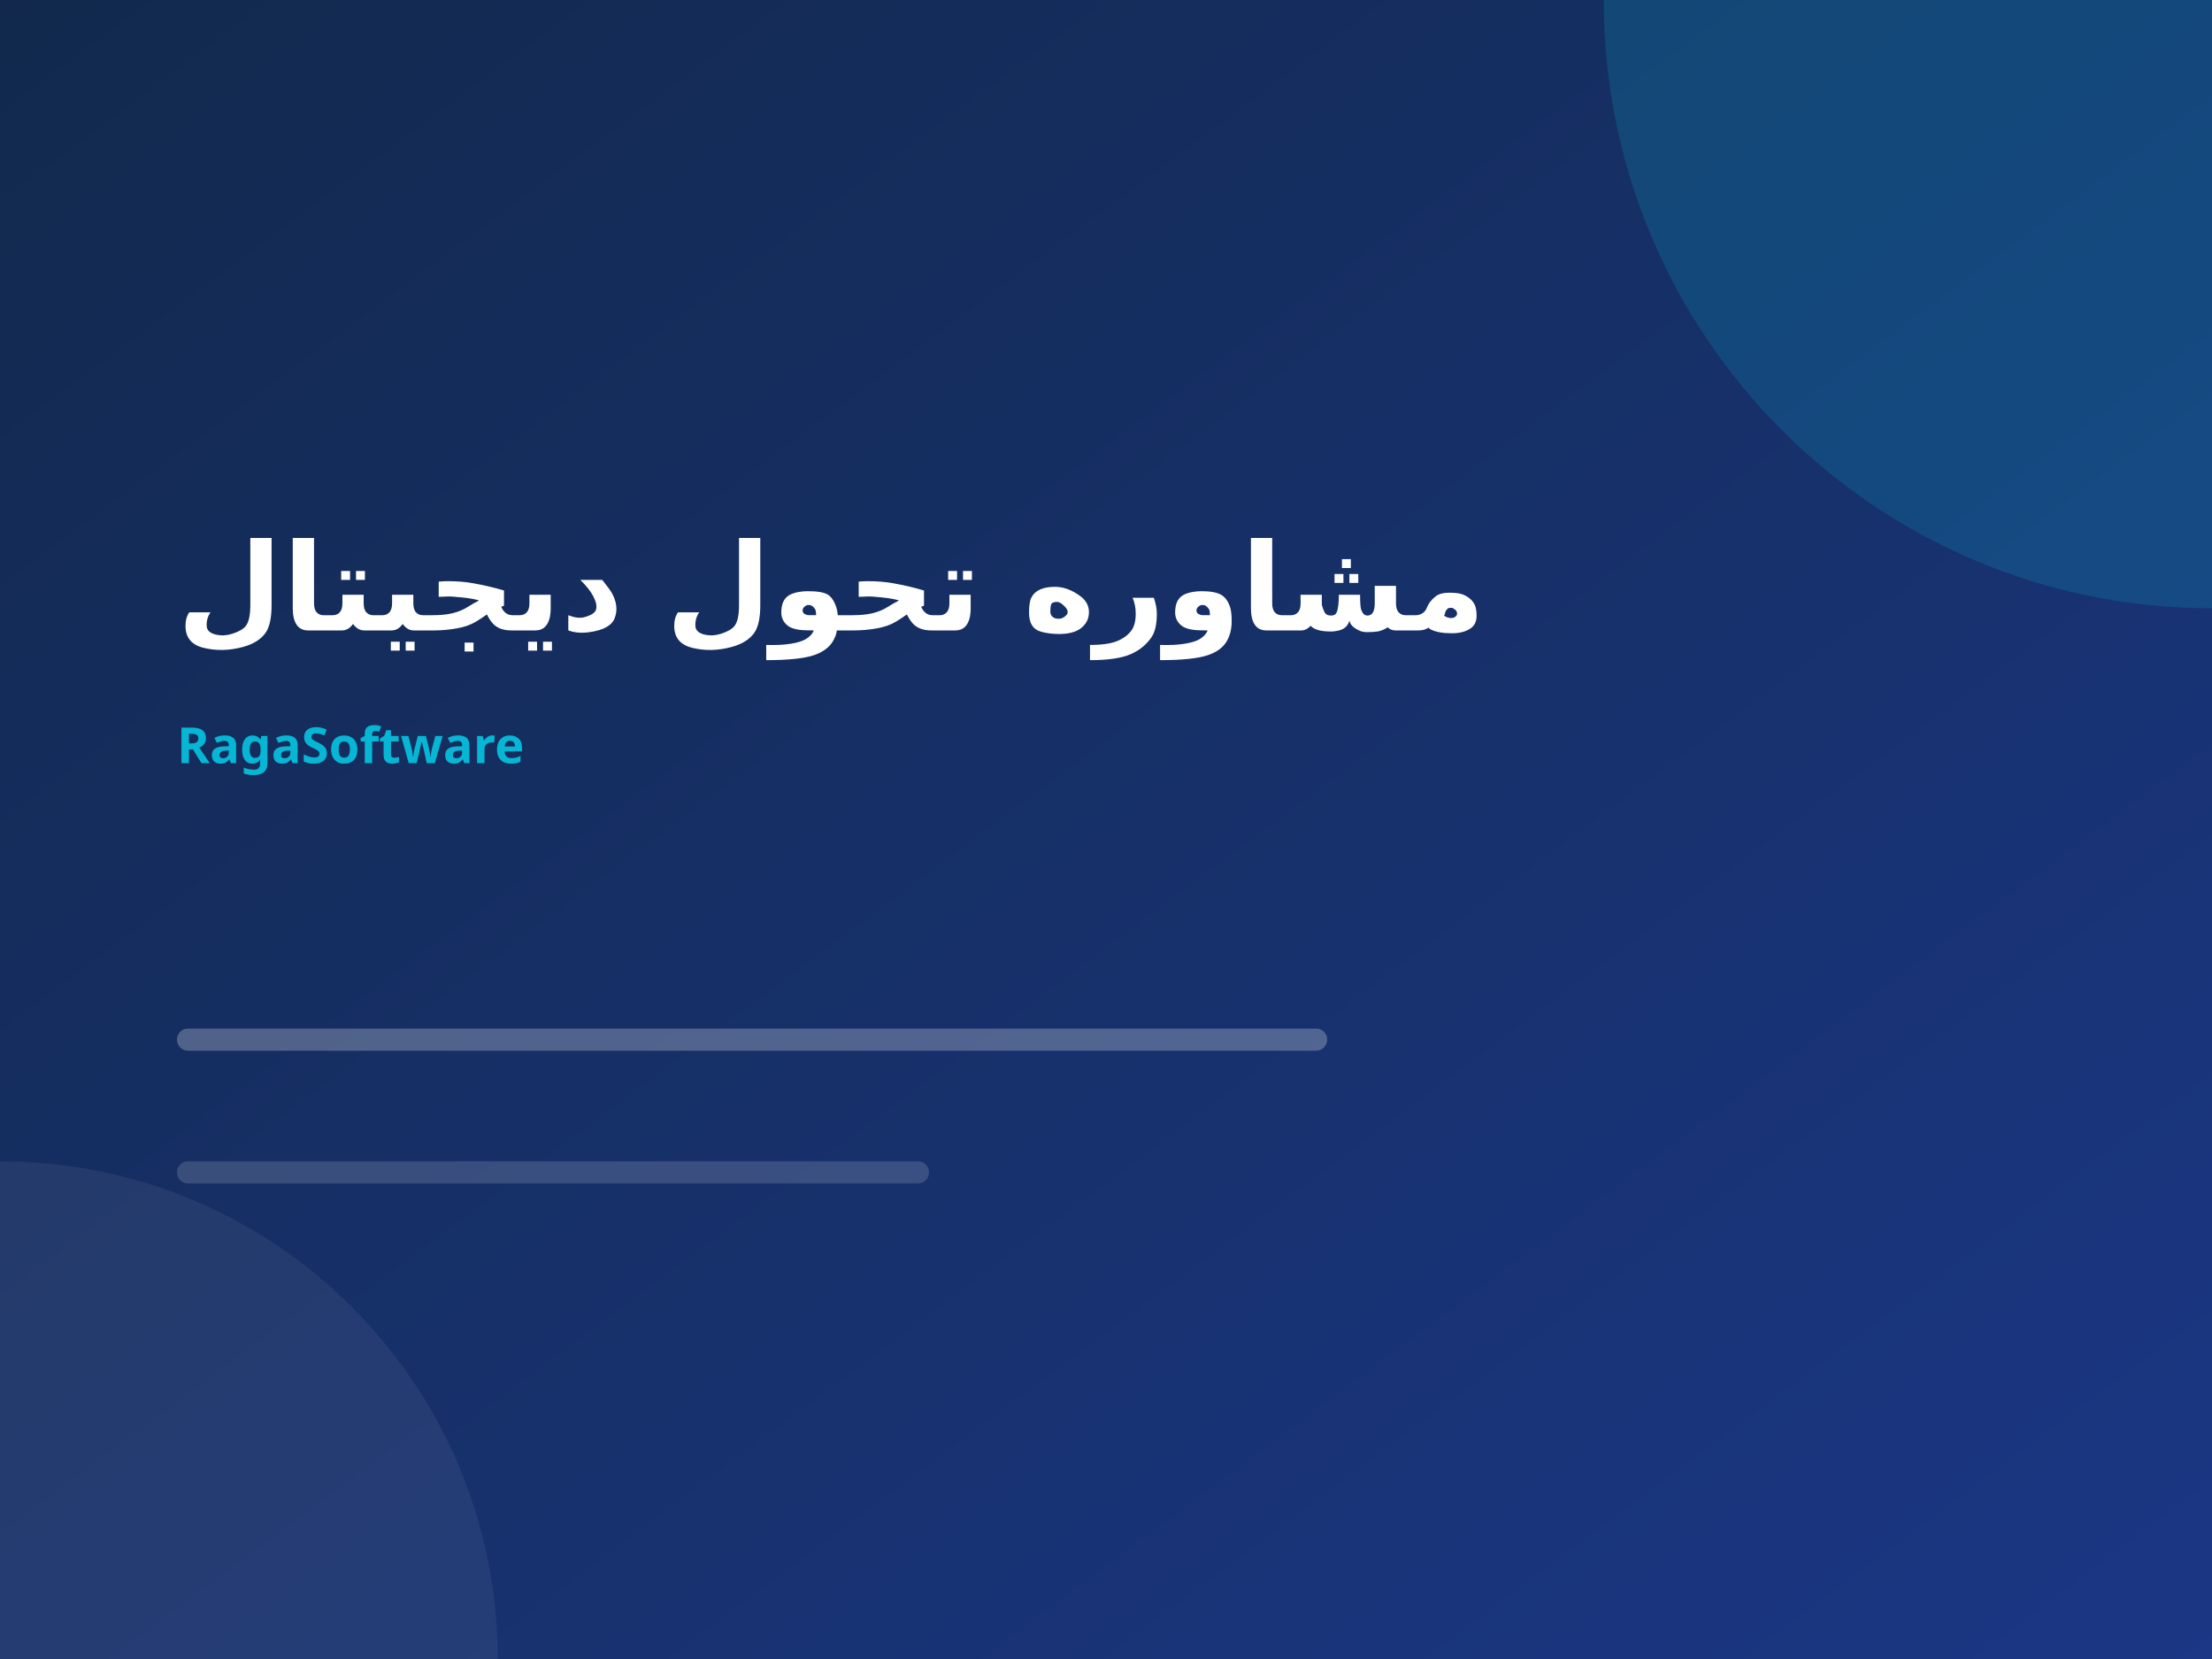
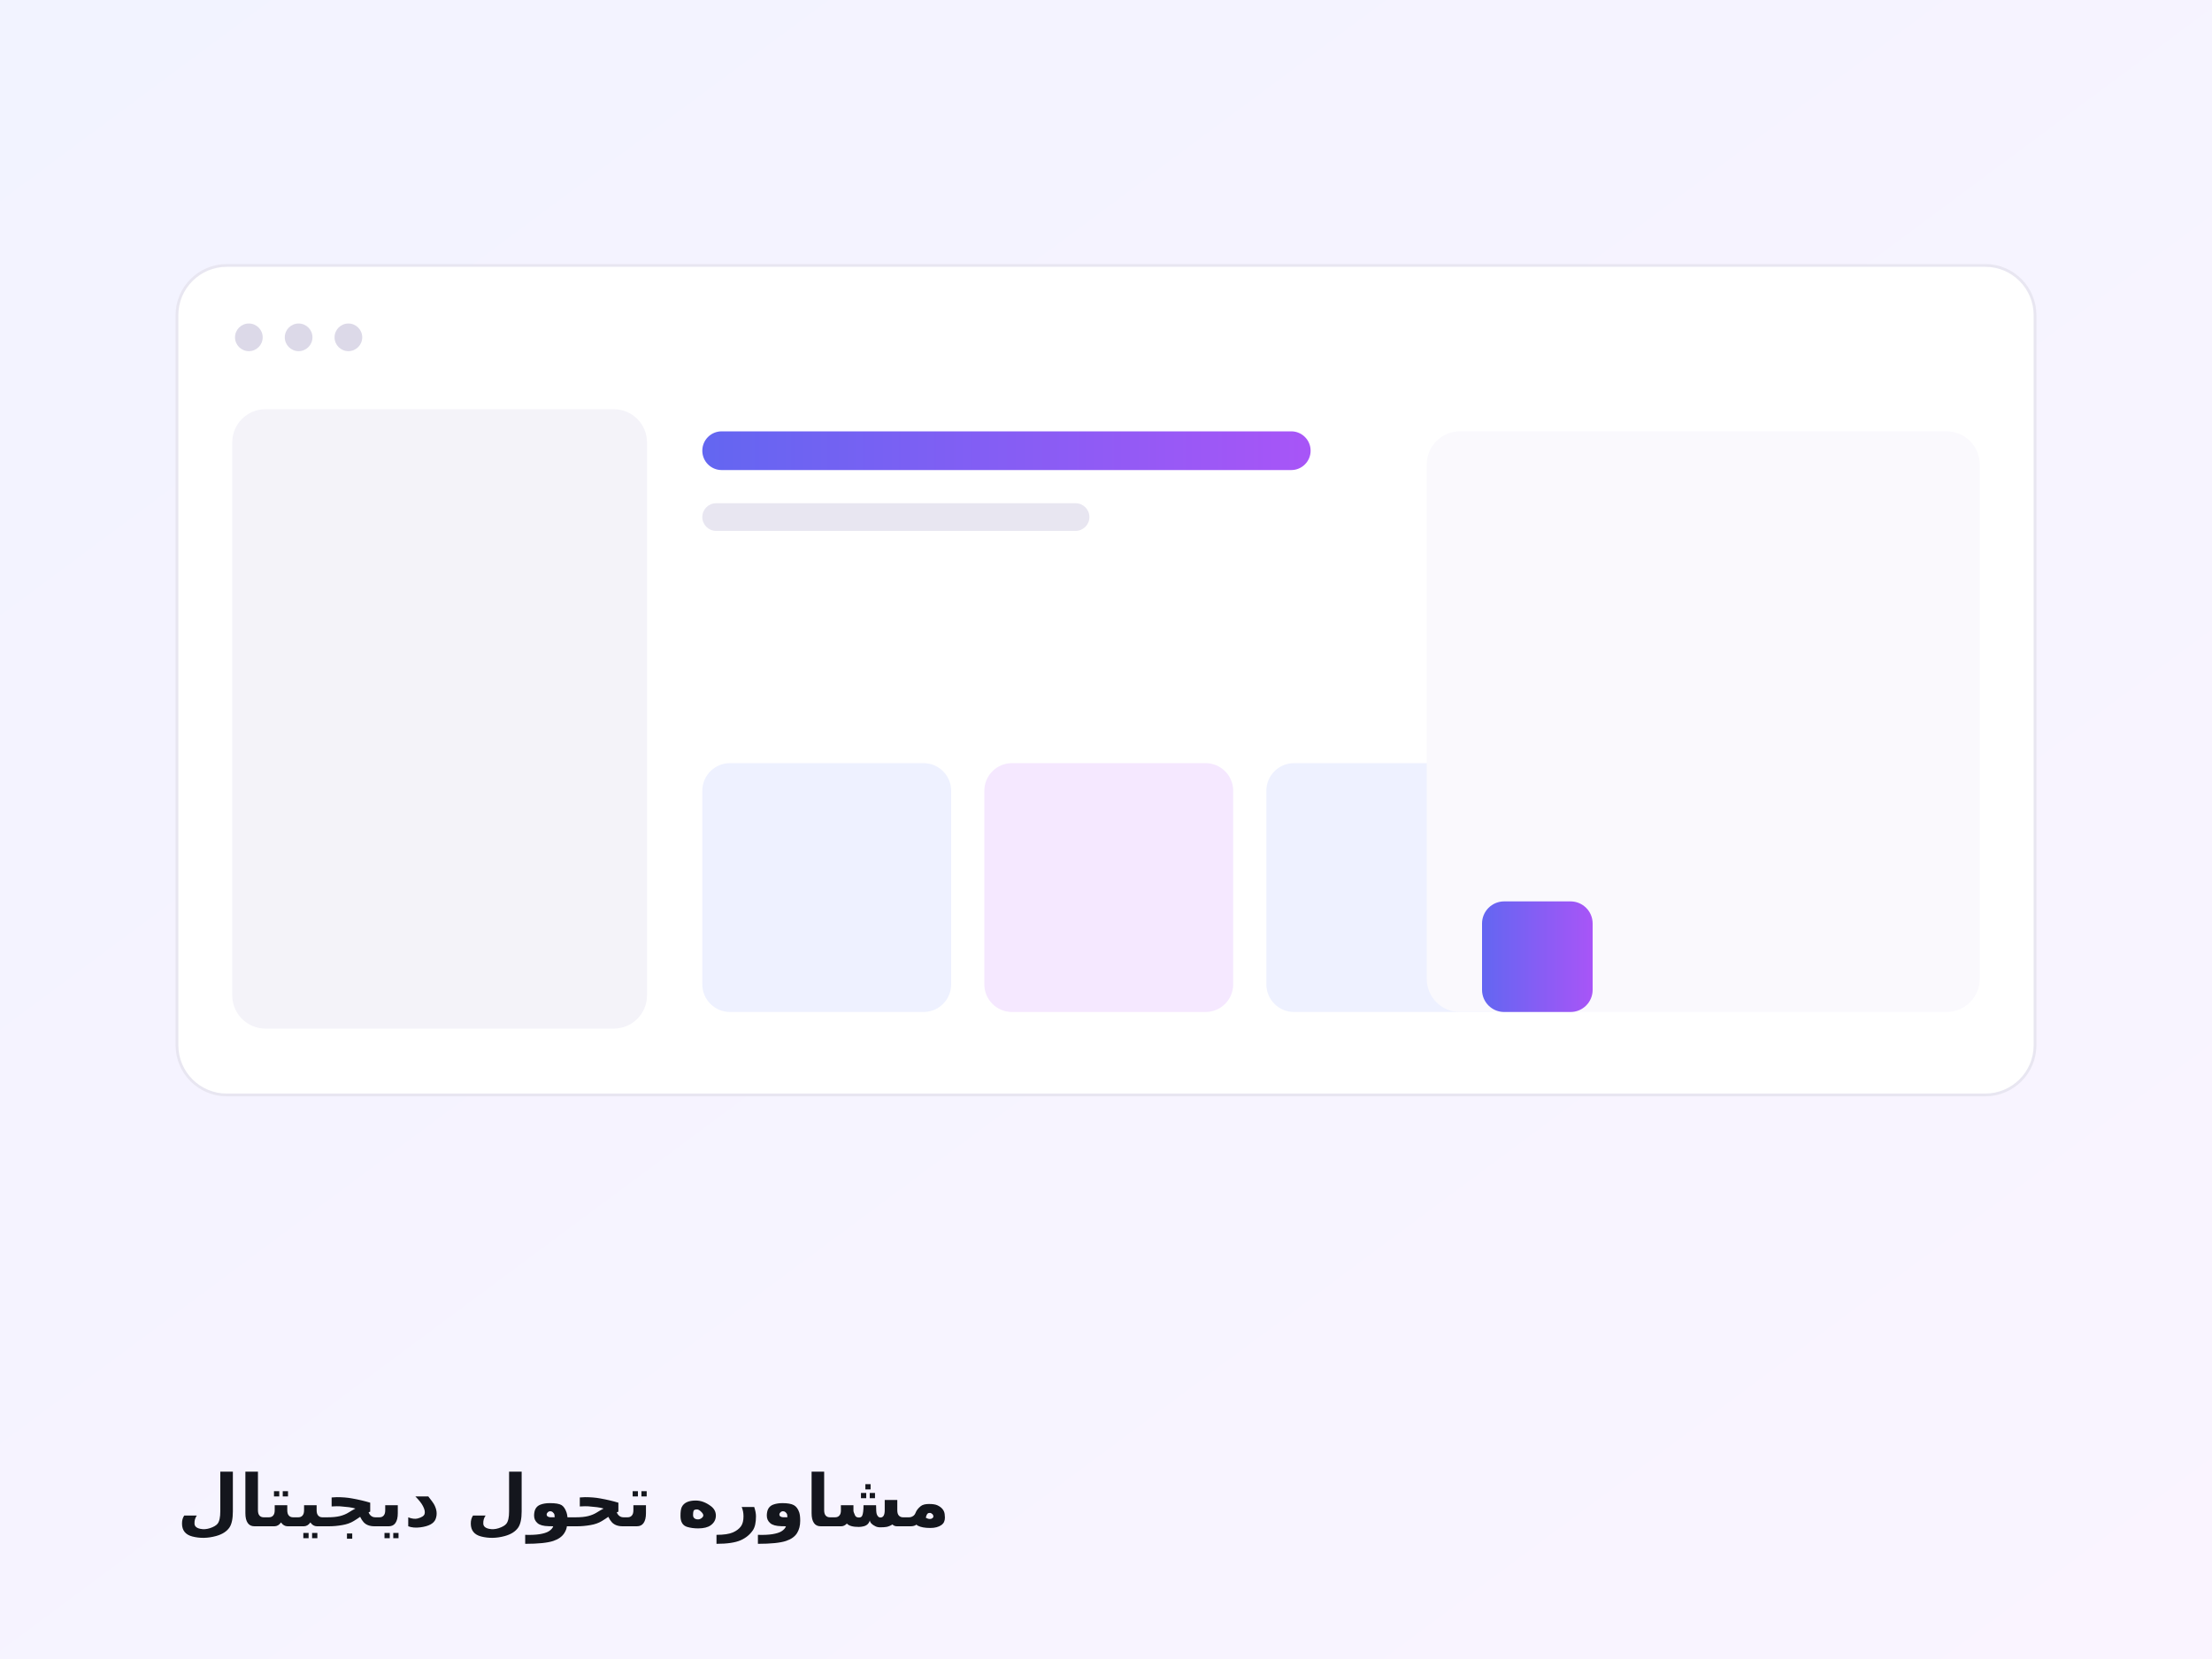
<svg xmlns="http://www.w3.org/2000/svg" width="800" height="600" viewBox="0 0 800 600" role="img" aria-label="مشاوره تحول دیجیتال">
  <defs>
-     <linearGradient id="g124cbc" x1="0" y1="0" x2="1" y2="1">
-       <stop offset="0" stop-color="#12294d" />
-       <stop offset="1" stop-color="#1b3785" />
+     <linearGradient id="bg124cbc" x1="0" y1="0" x2="1" y2="1">
+       <stop offset="0" stop-color="#f2f3ff" />
+       <stop offset="1" stop-color="#faf4ff" />
+     </linearGradient>
+     <linearGradient id="ac124cbc" x1="0" y1="0" x2="1" y2="0">
+       <stop offset="0" stop-color="#6366f1" />
+       <stop offset="1" stop-color="#a855f7" />
    </linearGradient>
  </defs>
-   <rect width="800" height="600" fill="url(#g124cbc)" />
-   <circle cx="800" cy="0" r="220" fill="#06b6d4" opacity="0.18" />
-   <circle cx="0" cy="600" r="180" fill="#ffffff" opacity="0.06" />
-   <rect x="8%" y="62%" width="52%" height="8" rx="4" fill="#ffffff" opacity="0.25" />
-   <rect x="8%" y="70%" width="34%" height="8" rx="4" fill="#ffffff" opacity="0.15" />
-   <text x="8%" y="38%" fill="#ffffff" font-family="Vazirmatn, Tahoma, sans-serif" font-size="44" font-weight="700">مشاوره تحول دیجیتال</text>
-   <text x="8%" y="46%" fill="#06b6d4" font-family="Vazirmatn, Tahoma, sans-serif" font-size="18" font-weight="600">RagaSoftware</text>
+   <rect width="800" height="600" fill="url(#bg124cbc)" />
+   <g transform="translate(64 96)">
+     <rect width="672" height="300" rx="18" fill="#ffffff" stroke="#e8e6f1" />
+     <circle cx="26" cy="26" r="5" fill="#dcd9e8" />
+     <circle cx="44" cy="26" r="5" fill="#dcd9e8" />
+     <circle cx="62" cy="26" r="5" fill="#dcd9e8" />
+     <rect x="20" y="52" width="150" height="224" rx="12" fill="#f4f3f9" />
+     <rect x="190" y="60" width="220" height="14" rx="7" fill="url(#ac124cbc)" />
+     <rect x="190" y="86" width="140" height="10" rx="5" fill="#e8e6f1" />
+     <rect x="190" y="180" width="90" height="90" rx="10" fill="#eef1ff" />
+     <rect x="292" y="180" width="90" height="90" rx="10" fill="#f5e8ff" />
+     <rect x="394" y="180" width="90" height="90" rx="10" fill="#eef1ff" />
+     <rect x="452" y="60" width="200" height="210" rx="12" fill="#faf9fd" />
+     <rect x="472" y="230" width="40" height="40" rx="8" fill="url(#ac124cbc)" />
+   </g>
+   <text x="8%" y="552" fill="#14161d" font-family="Vazirmatn, Tahoma, sans-serif" font-size="26" font-weight="700">مشاوره تحول دیجیتال</text>
</svg>
